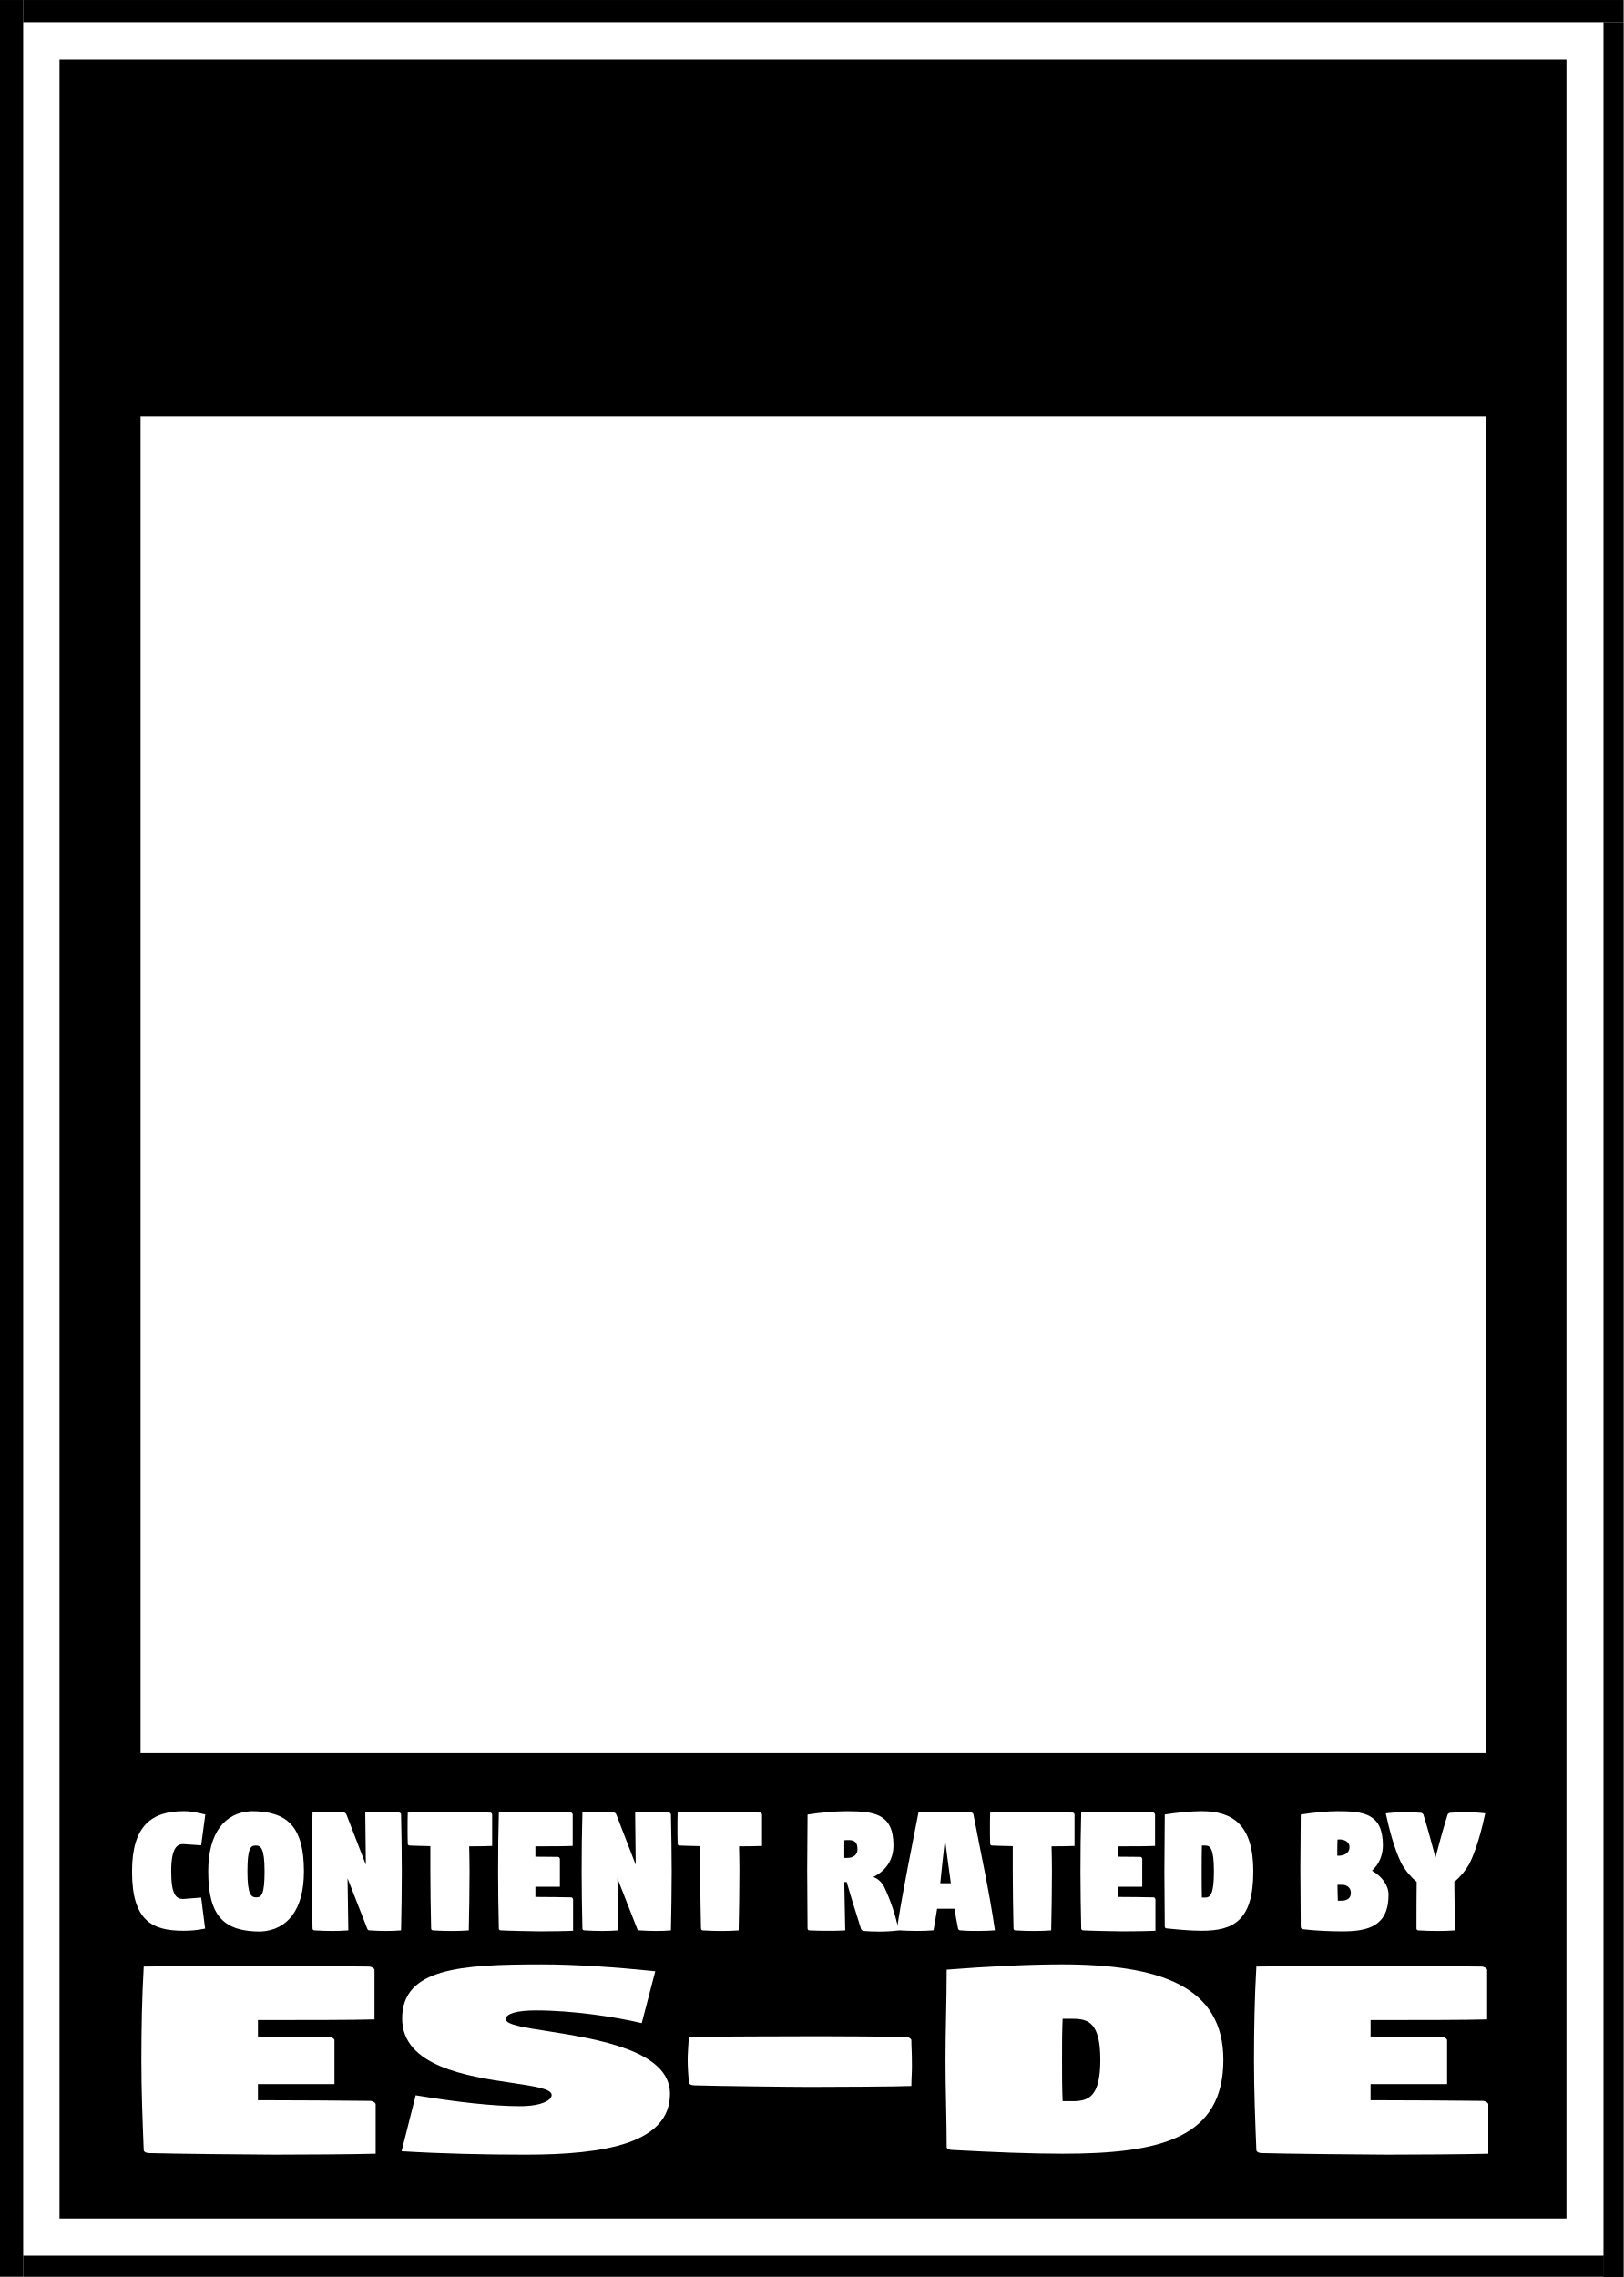
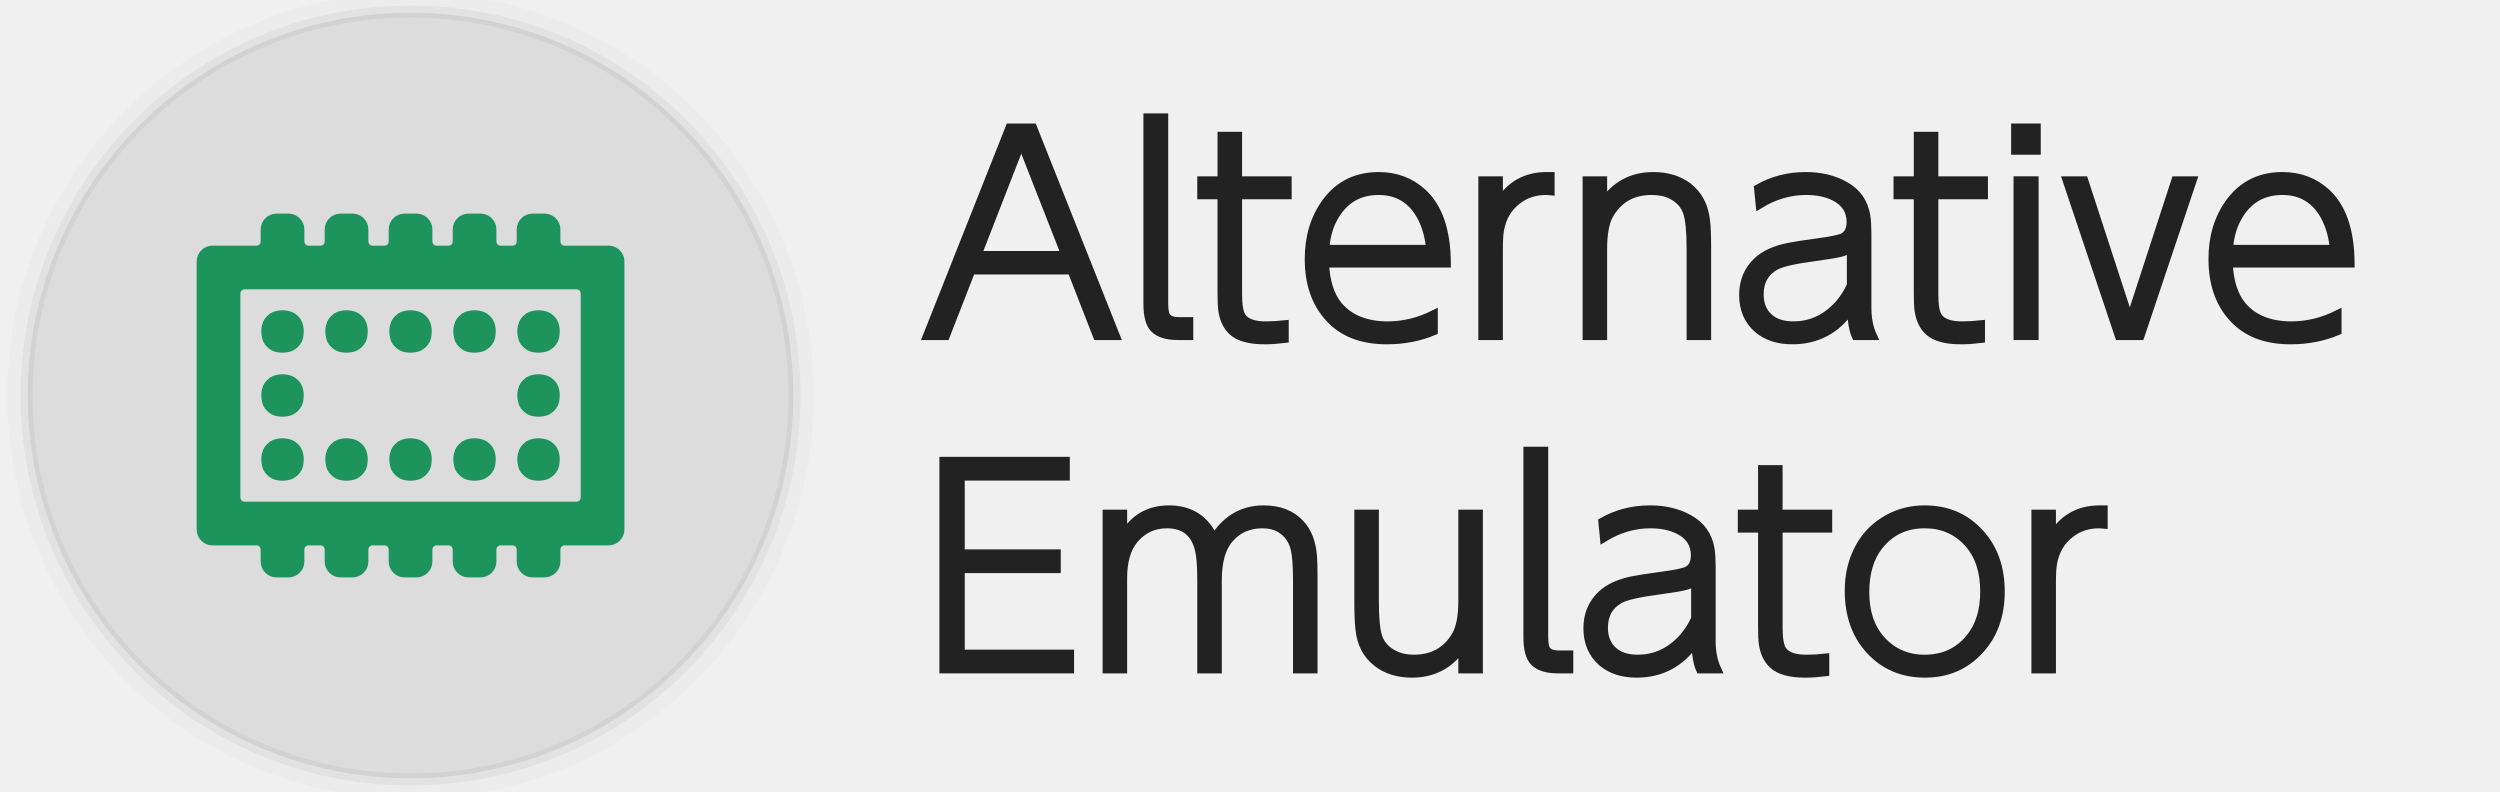
- <svg xmlns="http://www.w3.org/2000/svg" width="80" height="112.191" viewBox="0 0 21.167 29.684" version="1.1" id="svg4842">
-   <defs id="defs4836" />
-   <g id="layer1" transform="translate(-1.9829021e-4,-266.0666)">
-     <g transform="matrix(0.1007938,0,0,0.1007938,-2.2531608e-4,266.0664)" id="g12">
-       <rect style="stroke-width:0.265" x="0.004" y="0.002" width="3.022" height="294.47" id="rect4" />
-       <rect style="stroke-width:0.265" x="207.35" y="2.903" width="2.654" height="291.6" id="rect6" />
-       <rect style="stroke-width:0.263" x="3.026" y="0.002" width="206.97" height="2.901" id="rect8" />
-       <rect style="stroke-width:0.265" x="3.026" y="291.72" width="204.36" height="2.758" id="rect10" />
+ <svg width="1024" height="324" viewBox="0 0 661.458 209.021">
+   <g>
+     <circle cx="108.621" cy="104.51" style="fill:#a1a1a1;fill-opacity:0.25;stroke-width:0.306" r="101.271" />
+   </g>
+   <g>
+     <circle cx="108.621" cy="104.51" style="fill:#a1a1a1;fill-opacity:0.125;stroke-width:0.312" r="103.172" />
+   </g>
+   <g>
+     <circle cx="108.621" cy="104.51" style="fill:#a1a1a1;fill-opacity:0.062;stroke-width:0.323" r="106.686" />
+   </g>
+   <g>
+     <g aria-label="Alternative Emulator " style="font-size:63.5px;line-height:1.25;font-family:'Nintendo Switch UI';-inkscape-font-specification:'Nintendo Switch UI';stroke-width:2.117;stroke-miterlimit:4;stroke-dasharray:none">
+       <path d="M 283.475,71.42 H 257.017 l -6.773,17.357 h -5.009 l 21.872,-55.174 h 6.209 l 21.943,55.174 h -5.009 z M 281.853,67.328 270.211,37.624 258.64,67.328 Z" style="font-size:70.556px;fill:#222222;fill-opacity:1;stroke:#222222;stroke-width:2.117;stroke-miterlimit:4;stroke-dasharray:none;stroke-opacity:1" />
+       <path d="m 314.661,84.825 v 3.951 h -2.963 q -4.445,0 -6.35,-1.976 -1.764,-1.764 -1.764,-6.632 V 30.921 h 4.445 v 49.036 q 0,2.822 0.635,3.669 0.847,1.199 3.175,1.199 z" style="font-size:70.556px;fill:#222222;fill-opacity:1;stroke:#222222;stroke-width:2.117;stroke-miterlimit:4;stroke-dasharray:none;stroke-opacity:1" />
+       <path d="M 323.198,47.572 V 35.789 h 4.374 v 11.783 h 13.123 v 3.951 h -13.123 v 26.106 q 0,4.586 1.058,6.068 1.552,2.258 6.279,2.258 2.469,0 5.009,-0.282 v 3.881 q -2.893,0.353 -5.292,0.353 -5.997,0 -8.537,-2.328 -2.117,-1.905 -2.681,-5.503 -0.212,-1.482 -0.212,-4.586 V 51.523 h -5.362 v -3.951 z" style="font-size:70.556px;fill:#222222;fill-opacity:1;stroke:#222222;stroke-width:2.117;stroke-miterlimit:4;stroke-dasharray:none;stroke-opacity:1" />
+       <path d="m 379.36,87.507 q -5.715,2.399 -12.418,2.399 -9.102,0 -14.323,-4.939 -6.35,-5.997 -6.35,-16.581 0,-8.89 4.657,-15.169 5.08,-6.773 13.829,-6.773 6.773,0 11.501,4.233 6.491,5.786 6.562,18.909 h -32.244 q 0.353,7.197 3.528,11.077 4.445,5.292 13.053,5.292 6.279,0 12.206,-2.963 z M 350.644,65.705 h 27.728 q -0.423,-4.798 -2.328,-8.396 -3.669,-6.914 -11.289,-6.914 -8.537,0 -12.418,8.255 -1.411,3.104 -1.693,7.056 z" style="font-size:70.556px;fill:#222222;fill-opacity:1;stroke:#222222;stroke-width:2.117;stroke-miterlimit:4;stroke-dasharray:none;stroke-opacity:1" />
+       <path d="m 396.576,88.777 h -4.374 V 47.572 h 4.374 v 5.997 q 4.374,-7.126 12.629,-7.126 0.423,0 1.058,0 v 4.022 q -0.706,-0.071 -1.199,-0.071 -4.374,0 -7.549,2.469 -3.81,2.893 -4.657,7.973 -0.282,1.693 -0.282,4.868 z" style="font-size:70.556px;fill:#222222;fill-opacity:1;stroke:#222222;stroke-width:2.117;stroke-miterlimit:4;stroke-dasharray:none;stroke-opacity:1" />
+       <path d="m 424.163,88.777 h -4.374 V 47.572 h 4.374 v 5.997 q 4.798,-7.126 13.264,-7.126 5.503,0 9.243,2.822 4.092,3.175 4.727,9.031 0.282,2.399 0.282,6.914 V 88.777 h -4.374 V 65.705 q 0,-7.056 -0.988,-9.807 -1.058,-2.893 -4.163,-4.445 -2.117,-1.058 -5.151,-1.058 -7.549,0 -11.148,6.279 -1.693,2.963 -1.693,9.031 z" style="font-size:70.556px;fill:#222222;fill-opacity:1;stroke:#222222;stroke-width:2.117;stroke-miterlimit:4;stroke-dasharray:none;stroke-opacity:1" />
+       <path d="m 489.709,81.65 q -5.715,8.255 -15.522,8.255 -5.574,0 -9.102,-2.963 -3.881,-3.387 -3.881,-9.031 0,-5.433 3.739,-8.961 2.963,-2.752 8.467,-3.81 2.117,-0.423 7.832,-1.199 5.221,-0.706 6.491,-1.411 1.905,-1.058 1.905,-3.951 0,-4.445 -4.304,-6.632 -3.104,-1.552 -7.479,-1.552 -6.421,0 -12.277,3.598 l -0.423,-4.304 q 5.715,-3.246 12.629,-3.246 5.927,0 10.301,2.469 4.798,2.611 5.715,8.043 0.282,1.905 0.282,4.868 v 19.544 q 0,4.163 1.482,7.408 h -4.586 q -0.988,-2.187 -1.27,-7.126 z m 0,-6.279 v -9.807 q -1.27,0.847 -2.681,1.199 -1.623,0.423 -6.773,1.129 -8.114,1.058 -10.513,2.399 -4.163,2.328 -4.163,7.479 0,3.951 2.54,6.138 2.258,2.046 6.421,2.046 6.421,0 11.218,-4.798 2.399,-2.399 3.951,-5.786 z" style="font-size:70.556px;fill:#222222;fill-opacity:1;stroke:#222222;stroke-width:2.117;stroke-miterlimit:4;stroke-dasharray:none;stroke-opacity:1" />
+       <path d="M 507.418,47.572 V 35.789 h 4.374 v 11.783 h 13.123 v 3.951 h -13.123 v 26.106 q 0,4.586 1.058,6.068 1.552,2.258 6.279,2.258 2.469,0 5.009,-0.282 v 3.881 q -2.893,0.353 -5.292,0.353 -5.997,0 -8.537,-2.328 -2.117,-1.905 -2.681,-5.503 -0.212,-1.482 -0.212,-4.586 V 51.523 h -5.362 v -3.951 z" style="font-size:70.556px;fill:#222222;fill-opacity:1;stroke:#222222;stroke-width:2.117;stroke-miterlimit:4;stroke-dasharray:none;stroke-opacity:1" />
+       <path d="m 538.886,33.602 v 6.138 h -5.715 v -6.138 z m -0.564,13.97 V 88.777 h -4.516 V 47.572 Z" style="font-size:70.556px;fill:#222222;fill-opacity:1;stroke:#222222;stroke-width:2.117;stroke-miterlimit:4;stroke-dasharray:none;stroke-opacity:1" />
+       <path d="m 563.51,84.614 12.065,-37.042 h 4.586 l -13.829,41.204 h -5.715 l -13.829,-41.204 h 4.657 z" style="font-size:70.556px;fill:#222222;fill-opacity:1;stroke:#222222;stroke-width:2.117;stroke-miterlimit:4;stroke-dasharray:none;stroke-opacity:1" />
+       <path d="m 618.473,87.507 q -5.715,2.399 -12.418,2.399 -9.102,0 -14.323,-4.939 -6.35,-5.997 -6.35,-16.581 0,-8.89 4.657,-15.169 5.08,-6.773 13.829,-6.773 6.773,0 11.501,4.233 6.491,5.786 6.562,18.909 h -32.244 q 0.353,7.197 3.528,11.077 4.445,5.292 13.053,5.292 6.279,0 12.206,-2.963 z M 589.757,65.705 h 27.728 q -0.423,-4.798 -2.328,-8.396 -3.669,-6.914 -11.289,-6.914 -8.537,0 -12.418,8.255 -1.411,3.104 -1.693,7.056 z" style="font-size:70.556px;fill:#222222;fill-opacity:1;stroke:#222222;stroke-width:2.117;stroke-miterlimit:4;stroke-dasharray:none;stroke-opacity:1" />
+       <path d="m 254.195,146.279 h 25.4 v 4.163 h -25.4 v 22.366 h 28.928 v 4.163 h -33.514 v -55.174 h 32.385 v 4.163 h -27.799 z" style="font-size:70.556px;fill:#222222;fill-opacity:1;stroke:#222222;stroke-width:2.117;stroke-miterlimit:4;stroke-dasharray:none;stroke-opacity:1" />
+       <path d="m 322.21,176.971 h -4.374 v -23.707 q 0,-6.068 -0.776,-8.537 -1.764,-6.138 -8.326,-6.138 -5.221,0 -8.608,4.022 -2.963,3.528 -2.963,10.231 v 24.13 h -4.374 v -41.204 h 4.374 v 5.997 q 4.092,-7.126 12.136,-7.126 8.396,0 11.924,7.62 4.798,-7.62 13.123,-7.62 6.209,0 9.737,3.81 2.893,3.104 3.316,8.608 0.141,1.764 0.141,5.503 v 24.412 h -4.374 V 153.335 q 0,-5.997 -0.706,-8.537 -0.847,-3.246 -3.669,-5.009 -1.976,-1.199 -4.798,-1.199 -5.292,0 -8.608,3.739 -3.175,3.528 -3.175,11.077 z" style="font-size:70.556px;fill:#222222;fill-opacity:1;stroke:#222222;stroke-width:2.117;stroke-miterlimit:4;stroke-dasharray:none;stroke-opacity:1" />
+       <path d="m 386.91,135.767 h 4.374 v 41.204 h -4.374 v -5.997 q -4.798,7.126 -13.335,7.126 -5.503,0 -9.172,-2.822 -4.163,-3.175 -4.727,-9.031 -0.282,-2.399 -0.282,-6.914 v -23.566 h 4.374 v 23.072 q 0,7.056 0.988,9.807 1.129,2.893 4.163,4.374 2.187,1.129 5.151,1.129 7.549,0 11.148,-6.279 1.693,-3.034 1.693,-9.031 z" style="font-size:70.556px;fill:#222222;fill-opacity:1;stroke:#222222;stroke-width:2.117;stroke-miterlimit:4;stroke-dasharray:none;stroke-opacity:1" />
+       <path d="m 415.202,173.02 v 3.951 h -2.963 q -4.445,0 -6.35,-1.976 -1.764,-1.764 -1.764,-6.632 v -49.248 h 4.445 v 49.036 q 0,2.822 0.635,3.669 0.847,1.199 3.175,1.199 z" style="font-size:70.556px;fill:#222222;fill-opacity:1;stroke:#222222;stroke-width:2.117;stroke-miterlimit:4;stroke-dasharray:none;stroke-opacity:1" />
+       <path d="m 448.505,169.845 q -5.715,8.255 -15.522,8.255 -5.574,0 -9.102,-2.963 -3.881,-3.387 -3.881,-9.031 0,-5.433 3.739,-8.961 2.963,-2.752 8.467,-3.81 2.117,-0.423 7.832,-1.199 5.221,-0.706 6.491,-1.411 1.905,-1.058 1.905,-3.951 0,-4.445 -4.304,-6.632 -3.104,-1.552 -7.479,-1.552 -6.421,0 -12.277,3.598 l -0.423,-4.304 q 5.715,-3.246 12.629,-3.246 5.927,0 10.301,2.469 4.798,2.611 5.715,8.043 0.282,1.905 0.282,4.868 v 19.544 q 0,4.163 1.482,7.408 h -4.586 q -0.988,-2.187 -1.27,-7.126 z m 0,-6.279 v -9.807 q -1.27,0.847 -2.681,1.199 -1.623,0.423 -6.773,1.129 -8.114,1.058 -10.513,2.399 -4.163,2.328 -4.163,7.479 0,3.951 2.54,6.138 2.258,2.046 6.421,2.046 6.421,0 11.218,-4.798 2.399,-2.399 3.951,-5.786 z" style="font-size:70.556px;fill:#222222;fill-opacity:1;stroke:#222222;stroke-width:2.117;stroke-miterlimit:4;stroke-dasharray:none;stroke-opacity:1" />
+       <path d="m 466.214,135.767 v -11.783 h 4.374 v 11.783 h 13.123 v 3.951 h -13.123 v 26.106 q 0,4.586 1.058,6.068 1.552,2.258 6.279,2.258 2.469,0 5.009,-0.282 v 3.881 q -2.893,0.353 -5.292,0.353 -5.997,0 -8.537,-2.328 -2.117,-1.905 -2.681,-5.503 -0.212,-1.482 -0.212,-4.586 v -25.964 h -5.362 v -3.951 z" style="font-size:70.556px;fill:#222222;fill-opacity:1;stroke:#222222;stroke-width:2.117;stroke-miterlimit:4;stroke-dasharray:none;stroke-opacity:1" />
+       <path d="m 509.253,134.638 q 8.961,0 14.676,6.35 5.433,5.997 5.433,15.381 0,9.384 -5.433,15.381 -5.715,6.35 -14.605,6.35 -9.031,0 -14.746,-6.35 -5.433,-5.997 -5.433,-15.663 0,-6.35 2.822,-11.501 2.681,-4.868 7.62,-7.549 4.374,-2.399 9.666,-2.399 z m 0,3.951 q -7.62,0 -12.136,5.786 -3.598,4.586 -3.598,12.206 0,7.832 4.233,12.559 4.516,5.009 11.501,5.009 7.62,0 12.136,-5.786 3.598,-4.586 3.598,-11.994 0,-8.043 -4.233,-12.771 -4.516,-5.009 -11.501,-5.009 z" style="font-size:70.556px;fill:#222222;fill-opacity:1;stroke:#222222;stroke-width:2.117;stroke-miterlimit:4;stroke-dasharray:none;stroke-opacity:1" />
+       <path d="m 542.908,176.971 h -4.374 v -41.204 h 4.374 v 5.997 q 4.374,-7.126 12.629,-7.126 0.423,0 1.058,0 v 4.022 q -0.706,-0.07 -1.199,-0.07 -4.374,0 -7.549,2.469 -3.81,2.893 -4.657,7.973 -0.282,1.693 -0.282,4.868 z" style="font-size:70.556px;fill:#222222;fill-opacity:1;stroke:#222222;stroke-width:2.117;stroke-miterlimit:4;stroke-dasharray:none;stroke-opacity:1" />
    </g>
-     <g transform="matrix(0.1007938,0,0,0.1007938,-2.2531608e-4,266.0664)" id="g16">
-       <rect style="fill:#ffffff;stroke-width:0.265" x="3.026" y="2.903" width="204.36" height="288.81" id="rect14" />
-     </g>
-     <g transform="matrix(0.1007938,0,0,0.1007938,-2.2531608e-4,266.0664)" id="g20">
-       <rect style="stroke-width:0.265" x="7.701" y="7.717" width="194.9" height="279.22" id="rect18" />
-     </g>
-     <g transform="matrix(0.1007938,0,0,0.1007938,-2.2531608e-4,266.0664)" id="g24">
-       <rect style="fill:#ffffff;stroke-width:0.265" x="18.183" y="53.878" width="174.02" height="172.88" id="rect22" />
-     </g>
-     <g id="g54" aria-label="CONTENT RATED BY" transform="matrix(0.09871346,0,0,0.1029206,-2.2531608e-4,266.0664)" style="fill:#ffffff;stroke-width:0.259">
-       <path id="path26" d="m 17.44,237.05 c 0,6.219 2.612,7.513 6.791,7.513 1.02,0 1.841,-0.075 2.861,-0.274 l -0.522,-3.93 -2.289,0.174 c -1.02,0.05 -1.667,-0.522 -1.667,-3.483 0,-2.96 0.746,-3.507 1.667,-3.458 l 2.289,0.149 0.547,-3.905 c -1.02,-0.224 -1.816,-0.423 -2.836,-0.423 -4.204,0 -6.841,1.791 -6.841,7.637 z" />
-       <path id="path28" d="m 27.505,237.05 c 0,5.771 2.164,7.612 6.915,7.612 3.507,-0.174 5.721,-2.711 5.721,-7.612 0,-5.746 -2.239,-7.637 -6.965,-7.637 -3.507,0.174 -5.672,2.761 -5.672,7.637 z m 5.174,0 c 0,-2.96 0.423,-3.284 1.095,-3.284 0.672,0 1.169,0.323 1.169,3.284 0,2.96 -0.423,3.284 -1.095,3.284 -0.672,0 -1.169,-0.323 -1.169,-3.284 z" />
-       <path id="path30" d="m 41.176,237.05 c 0,2.488 0.05,4.876 0.1,7.214 0,0.149 0.1,0.249 0.249,0.249 0.796,0.05 1.567,0.075 2.413,0.075 0.821,0 1.269,-0.025 2.065,-0.075 l -0.1,-6.592 2.587,6.343 c 0.05,0.149 0.124,0.249 0.274,0.249 0.796,0.05 1.517,0.075 2.264,0.075 0.821,0 1.244,-0.025 1.94,-0.075 0.05,-2.488 0.1,-4.975 0.1,-7.463 0,-2.488 -0.05,-4.876 -0.1,-7.214 0,-0.124 -0.124,-0.224 -0.249,-0.249 -0.746,-0.025 -1.468,-0.05 -2.313,-0.05 -0.821,0 -1.393,0.025 -2.164,0.05 l 0.075,6.617 -2.562,-6.368 c -0.075,-0.124 -0.149,-0.224 -0.274,-0.249 -0.796,-0.025 -1.443,-0.05 -2.164,-0.05 -0.821,0 -1.269,0.025 -2.04,0.05 -0.075,2.488 -0.1,4.975 -0.1,7.463 z" />
-       <path id="path32" d="m 53.827,231.48 c 0,0.672 0,1.343 0.025,2.04 0,0.149 0.1,0.249 0.249,0.249 0.423,0.025 1.617,0.05 2.736,0.075 v 3.209 c 0,2.488 0.05,4.876 0.1,7.214 0,0.149 0.1,0.249 0.249,0.249 0.821,0.05 1.692,0.075 2.537,0.075 0.821,0 1.393,-0.025 2.189,-0.075 0.05,-2.488 0.1,-4.975 0.1,-7.463 0,-1.144 -0.025,-2.164 -0.05,-3.184 1.294,0 2.612,-0.025 3.035,-0.05 v -1.841 -2.139 c -0.025,-0.124 -0.124,-0.249 -0.249,-0.249 -0.846,-0.025 -4.303,-0.05 -5.149,-0.05 -0.821,0 -4.975,0.025 -5.746,0.05 -0.025,0.672 -0.025,1.294 -0.025,1.891 z" />
-       <path id="path34" d="m 65.782,237.05 c 0,2.488 0.05,4.876 0.1,7.214 0,0.149 0.1,0.249 0.249,0.249 0.821,0.05 4.428,0.124 5.274,0.124 0.821,0 3.483,-0.025 4.279,-0.075 v -1.816 -2.164 c -0.025,-0.124 -0.124,-0.249 -0.249,-0.249 -0.846,-0.025 -3.557,-0.05 -4.403,-0.05 h -0.323 v -1.294 h 3.234 v -1.642 -1.891 c -0.025,-0.124 -0.124,-0.249 -0.249,-0.249 -0.647,0 -1.99,-0.025 -2.985,-0.025 v -1.318 h 0.97 c 0.821,0 3.159,0 3.955,-0.05 v -1.816 -2.164 c -0.025,-0.124 -0.124,-0.249 -0.249,-0.249 -0.846,-0.025 -3.507,-0.05 -4.353,-0.05 -0.821,0 -4.378,0.025 -5.149,0.05 -0.075,2.488 -0.1,4.975 -0.1,7.463 z" />
-       <path id="path36" d="m 76.816,237.05 c 0,2.488 0.05,4.876 0.1,7.214 0,0.149 0.1,0.249 0.249,0.249 0.796,0.05 1.567,0.075 2.413,0.075 0.821,0 1.269,-0.025 2.065,-0.075 l -0.1,-6.592 2.587,6.343 c 0.05,0.149 0.124,0.249 0.274,0.249 0.796,0.05 1.517,0.075 2.264,0.075 0.821,0 1.244,-0.025 1.94,-0.075 0.05,-2.488 0.1,-4.975 0.1,-7.463 0,-2.488 -0.05,-4.876 -0.1,-7.214 0,-0.124 -0.124,-0.224 -0.249,-0.249 -0.746,-0.025 -1.468,-0.05 -2.313,-0.05 -0.821,0 -1.393,0.025 -2.164,0.05 l 0.075,6.617 -2.562,-6.368 c -0.075,-0.124 -0.149,-0.224 -0.274,-0.249 -0.796,-0.025 -1.443,-0.05 -2.164,-0.05 -0.821,0 -1.269,0.025 -2.04,0.05 -0.075,2.488 -0.1,4.975 -0.1,7.463 z" />
-       <path id="path38" d="m 89.468,231.48 c 0,0.672 0,1.343 0.025,2.04 0,0.149 0.1,0.249 0.249,0.249 0.423,0.025 1.617,0.05 2.736,0.075 v 3.209 c 0,2.488 0.05,4.876 0.1,7.214 0,0.149 0.1,0.249 0.249,0.249 0.821,0.05 1.692,0.075 2.537,0.075 0.821,0 1.393,-0.025 2.189,-0.075 0.05,-2.488 0.1,-4.975 0.1,-7.463 0,-1.144 -0.025,-2.164 -0.05,-3.184 1.294,0 2.612,-0.025 3.035,-0.05 v -1.841 -2.139 c -0.025,-0.124 -0.124,-0.249 -0.249,-0.249 -0.846,-0.025 -4.303,-0.05 -5.149,-0.05 -0.821,0 -4.975,0.025 -5.746,0.05 -0.025,0.672 -0.025,1.294 -0.025,1.891 z" />
-       <path id="path40" d="m 106.6,236.73 c 0,2.488 0.05,5.199 0.05,7.537 0,0.149 0.1,0.249 0.249,0.249 0.846,0.05 1.692,0.05 2.537,0.05 0.721,0 1.443,0 2.189,-0.05 -0.025,-1.94 -0.1,-4.08 -0.124,-6.119 h 0.323 c 0.498,1.716 1.194,3.831 1.891,5.945 0.05,0.149 0.249,0.249 0.373,0.249 0.672,0.05 1.343,0.075 2.015,0.075 0.871,0 1.766,-0.05 2.587,-0.149 -0.423,-1.866 -0.995,-3.657 -1.965,-5.597 -0.348,-0.572 -0.821,-0.97 -1.393,-1.169 1.642,-0.771 2.662,-2.164 2.662,-4.005 0,-4.03 -2.537,-4.328 -6.244,-4.328 -1.393,0 -3.458,0.174 -5.099,0.423 0,2.488 -0.05,4.403 -0.05,6.891 z m 4.901,-1.393 v -2.239 c 0.174,-0.025 0.398,-0.025 0.597,-0.025 0.896,0 1.144,0.423 1.144,1.194 0,0.647 -0.547,1.07 -1.318,1.07 z" />
-       <path id="path42" d="m 118.46,244.31 c 0,0.124 0.1,0.199 0.224,0.199 0.821,0.05 1.692,0.075 2.537,0.075 0.821,0 1.269,-0.025 2.065,-0.075 0.174,-0.896 0.323,-1.816 0.473,-2.736 h 2.313 c 0.124,0.846 0.274,1.692 0.448,2.488 0.025,0.149 0.149,0.249 0.274,0.249 0.871,0.075 1.592,0.075 2.438,0.075 0.846,0 1.393,-0.025 2.164,-0.075 -0.721,-4.826 -1.891,-9.9 -2.836,-14.677 -0.025,-0.124 -0.149,-0.249 -0.274,-0.249 -1.194,-0.025 -2.363,-0.05 -3.557,-0.05 -1.169,0 -2.313,0 -3.433,0.05 -0.92,4.602 -1.965,9.403 -2.712,13.955 -0.05,0.249 -0.124,0.721 -0.124,0.771 z m 5.721,-5.771 c 0.199,-1.866 0.398,-3.731 0.622,-5.572 0.249,1.866 0.498,3.731 0.771,5.572 z" />
-       <path id="path44" d="m 130.74,231.48 c 0,0.672 0,1.343 0.025,2.04 0,0.149 0.1,0.249 0.249,0.249 0.423,0.025 1.617,0.05 2.736,0.075 v 3.209 c 0,2.488 0.05,4.876 0.1,7.214 0,0.149 0.1,0.249 0.249,0.249 0.821,0.05 1.692,0.075 2.537,0.075 0.821,0 1.393,-0.025 2.189,-0.075 0.05,-2.488 0.1,-4.975 0.1,-7.463 0,-1.144 -0.025,-2.164 -0.05,-3.184 1.294,0 2.612,-0.025 3.035,-0.05 v -1.841 -2.139 c -0.025,-0.124 -0.124,-0.249 -0.249,-0.249 -0.846,-0.025 -4.303,-0.05 -5.149,-0.05 -0.821,0 -4.975,0.025 -5.746,0.05 -0.025,0.672 -0.025,1.294 -0.025,1.891 z" />
-       <path id="path46" d="m 142.69,237.05 c 0,2.488 0.05,4.876 0.1,7.214 0,0.149 0.1,0.249 0.249,0.249 0.821,0.05 4.428,0.124 5.274,0.124 0.821,0 3.483,-0.025 4.279,-0.075 v -1.816 -2.164 c -0.025,-0.124 -0.124,-0.249 -0.249,-0.249 -0.846,-0.025 -3.557,-0.05 -4.403,-0.05 h -0.323 v -1.294 h 3.234 v -1.642 -1.891 c -0.025,-0.124 -0.124,-0.249 -0.249,-0.249 -0.647,0 -1.99,-0.025 -2.985,-0.025 v -1.318 h 0.97 c 0.821,0 3.159,0 3.955,-0.05 v -1.816 -2.164 c -0.025,-0.124 -0.124,-0.249 -0.249,-0.249 -0.846,-0.025 -3.507,-0.05 -4.353,-0.05 -0.821,0 -4.378,0.025 -5.149,0.05 -0.075,2.488 -0.1,4.975 -0.1,7.463 z" />
-       <path id="path48" d="m 158.7,237.05 c 0,-1.194 0,-2.239 0.025,-3.284 h 0.423 c 0.672,0 1.169,0.323 1.169,3.284 0,2.96 -0.498,3.308 -1.169,3.308 H 158.725 C 158.7,239.314 158.7,238.269 158.7,237.05 Z m -4.925,0 c 0,2.488 0.05,4.627 0.05,6.965 0,0.149 0.1,0.249 0.249,0.249 1.716,0.174 3.284,0.299 4.652,0.299 4.179,0 6.791,-1.294 6.791,-7.513 0,-5.846 -2.637,-7.637 -6.841,-7.637 -1.393,0 -3.209,0.174 -4.851,0.423 0,2.488 -0.05,4.726 -0.05,7.214 z" />
-       <path id="path50" d="m 176.61,235.06 c 0,-0.771 0,-1.418 0.025,-2.04 0.05,-0.025 0.199,-0.025 0.298,-0.025 0.647,0 1.294,0.323 1.294,0.995 0,0.697 -0.672,1.07 -1.443,1.07 z m 0.025,3.682 h 0.622 c 0.672,0 1.144,0.423 1.144,0.995 0,0.647 -0.373,1.02 -1.318,1.02 h -0.398 c -0.025,-0.672 -0.05,-1.343 -0.05,-2.015 z m -4.901,-2.015 c 0,2.488 0.05,5 0.05,7.338 0,0.149 0.1,0.274 0.249,0.299 1.716,0.199 3.607,0.274 5.298,0.274 3.358,0 6.045,-0.672 6.045,-4.627 0,-1.194 -0.821,-2.289 -2.189,-3.06 0.896,-0.771 1.443,-1.891 1.443,-3.209 0,-4.03 -2.537,-4.328 -5.995,-4.328 -1.393,0 -3.209,0.174 -4.851,0.423 0,2.488 -0.05,4.403 -0.05,6.891 z" />
-       <path id="path52" d="m 183.01,229.69 c 0.423,1.891 1.095,4.428 2.065,6.343 0.572,0.97 1.269,1.741 2.015,2.338 -0.025,2.015 -0.025,3.98 -0.025,5.896 0,0.149 0.1,0.249 0.249,0.249 0.821,0.05 1.741,0.075 2.587,0.075 0.821,0 1.443,-0.025 2.239,-0.075 -0.025,-2.04 -0.05,-4.08 -0.075,-6.144 0.746,-0.597 1.443,-1.368 2.015,-2.338 0.97,-1.915 1.642,-4.453 2.065,-6.343 -0.821,-0.1 -1.716,-0.149 -2.587,-0.149 -0.672,0 -1.343,0.025 -2.015,0.075 -0.124,0 -0.323,0.1 -0.373,0.249 -0.547,1.667 -1.144,3.731 -1.592,5.423 -0.473,-1.692 -1.045,-3.756 -1.592,-5.423 -0.05,-0.149 -0.249,-0.249 -0.373,-0.249 -0.672,-0.05 -1.343,-0.075 -2.015,-0.075 -0.896,0 -1.766,0.05 -2.587,0.149 z" />
-     </g>
-     <g id="g82" aria-label="ES-DE" transform="matrix(0.1386822,0,0,0.07325495,-2.2531608e-4,266.0664)" style="fill:#ffffff;stroke-width:0.364">
-       <path id="path72" d="m 13.291,366.57 c 0,5.534 0.111,10.846 0.221,16.047 0,0.332 0.221,0.553 0.553,0.553 1.826,0.111 9.85,0.277 11.731,0.277 1.826,0 7.747,-0.055 9.518,-0.166 v -4.04 -4.814 c -0.055,-0.277 -0.277,-0.553 -0.553,-0.553 -1.881,-0.055 -7.913,-0.111 -9.794,-0.111 h -0.719 v -2.877 h 7.194 v -3.652 -4.205 c -0.055,-0.277 -0.277,-0.553 -0.553,-0.553 -1.439,0 -4.427,-0.055 -6.64,-0.055 v -2.933 h 2.158 c 1.826,0 7.028,0 8.798,-0.111 v -4.04 -4.814 c -0.055,-0.277 -0.277,-0.553 -0.553,-0.553 -1.881,-0.055 -7.802,-0.111 -9.684,-0.111 -1.826,0 -9.739,0.055 -11.455,0.111 -0.166,5.534 -0.221,11.067 -0.221,16.601 z" />
-       <path id="path74" d="m 37.75,382.84 c 3.818,0.443 7.913,0.609 11.676,0.609 7.47,0 13.557,-2.047 13.557,-10.846 0,-7.692 -6.862,-9.739 -11.455,-11.122 -2.269,-0.664 -3.984,-1.162 -3.984,-2.158 0,-0.996 1.107,-1.549 2.822,-1.549 3.431,0 7.36,1.107 9.96,2.269 l 1.273,-9.241 c -3.708,-0.719 -7.47,-1.217 -10.68,-1.217 -7.581,0 -13.115,0.664 -13.115,9.628 0,8.522 6.142,10.292 10.292,11.455 2.158,0.609 3.763,1.051 3.763,2.158 0,0.885 -0.885,1.992 -2.988,1.992 -2.49,0 -5.921,-0.719 -9.794,-1.937 z" />
-       <path id="path76" d="m 64.643,366.52 c 0,1.383 0.055,2.656 0.111,4.04 0,0.332 0.221,0.553 0.553,0.553 1.826,0.111 8.964,0.277 10.846,0.277 1.826,0 8.3,-0.055 9.518,-0.166 0,-1.162 0.055,-2.379 0.055,-3.486 0,-2.767 -0.055,-3.376 -0.055,-4.704 -0.055,-0.277 -0.277,-0.553 -0.553,-0.553 -1.881,-0.055 -6.253,-0.111 -8.134,-0.111 -1.826,0 -10.514,0.055 -12.229,0.111 -0.055,1.826 -0.111,2.988 -0.111,4.04 z" />
-       <path id="path78" d="m 99.836,366.57 c 0,-2.656 0,-4.98 0.055,-7.304 h 0.941 c 1.494,0 2.601,0.719 2.601,7.304 0,6.585 -1.107,7.36 -2.601,7.36 H 99.891 C 99.836,371.606 99.836,369.281 99.836,366.57 Z m -10.956,0 c 0,5.534 0.111,10.292 0.111,15.494 0,0.332 0.221,0.553 0.553,0.553 3.818,0.387 7.304,0.664 10.348,0.664 9.296,0 15.107,-2.877 15.107,-16.711 0,-13.004 -5.866,-16.988 -15.217,-16.988 -3.099,0 -7.138,0.387 -10.79,0.941 0,5.534 -0.111,10.514 -0.111,16.047 z" />
-       <path id="path80" d="m 117.88,366.57 c 0,5.534 0.111,10.846 0.221,16.047 0,0.332 0.221,0.553 0.553,0.553 1.826,0.111 9.85,0.277 11.731,0.277 1.826,0 7.747,-0.055 9.518,-0.166 v -4.04 -4.814 c -0.055,-0.277 -0.277,-0.553 -0.553,-0.553 -1.881,-0.055 -7.913,-0.111 -9.794,-0.111 h -0.719 v -2.877 h 7.194 v -3.652 -4.205 c -0.055,-0.277 -0.277,-0.553 -0.553,-0.553 -1.439,0 -4.427,-0.055 -6.64,-0.055 v -2.933 h 2.158 c 1.826,0 7.028,0 8.798,-0.111 v -4.04 -4.814 c -0.055,-0.277 -0.277,-0.553 -0.553,-0.553 -1.881,-0.055 -7.802,-0.111 -9.684,-0.111 -1.826,0 -9.739,0.055 -11.455,0.111 -0.166,5.534 -0.221,11.067 -0.221,16.601 z" />
-     </g>
+     <circle cx="108.621" cy="104.51" style="fill:#dcdcdc;fill-opacity:1;stroke-width:0.303" r="100" />
+     <path d="m 70.517,60.585 v 3.176 a 2.646,2.646 135 0 1 -2.646,2.646 H 56.227 a 2.646,2.646 135 0 0 -2.646,2.646 v 70.917 a 2.646,2.646 45 0 0 2.646,2.646 h 11.643 a 2.646,2.646 45 0 1 2.646,2.646 v 3.176 a 2.646,2.646 45 0 0 2.646,2.646 l 3.176,0 a 2.646,2.646 135 0 0 2.646,-2.646 l 0,-3.176 a 2.646,2.646 135 0 1 2.646,-2.646 h 3.176 a 2.646,2.646 45 0 1 2.646,2.646 v 3.176 a 2.646,2.646 45 0 0 2.646,2.646 h 3.176 a 2.646,2.646 135 0 0 2.646,-2.646 v -3.176 a 2.646,2.646 135 0 1 2.646,-2.646 h 3.176 a 2.646,2.646 45 0 1 2.646,2.646 l 0,3.176 a 2.646,2.646 45 0 0 2.646,2.646 h 3.176 a 2.646,2.646 135 0 0 2.646,-2.646 v -3.176 a 2.646,2.646 135 0 1 2.646,-2.646 h 3.176 a 2.646,2.646 45 0 1 2.646,2.646 v 3.176 a 2.646,2.646 45 0 0 2.646,2.646 h 3.176 a 2.646,2.646 135 0 0 2.646,-2.646 v -3.176 a 2.646,2.646 135 0 1 2.646,-2.646 h 3.176 a 2.646,2.646 45 0 1 2.646,2.646 v 3.176 a 2.646,2.646 45 0 0 2.646,2.646 h 3.176 a 2.646,2.646 135 0 0 2.646,-2.646 l 0,-3.176 a 2.646,2.646 135 0 1 2.646,-2.646 h 11.644 a 2.646,2.646 135 0 0 2.646,-2.646 l 0,-70.917 a 2.646,2.646 45 0 0 -2.646,-2.646 h -11.644 a 2.646,2.646 45 0 1 -2.646,-2.646 v -3.176 a 2.646,2.646 45 0 0 -2.646,-2.646 h -3.176 a 2.646,2.646 135 0 0 -2.646,2.646 v 3.176 a 2.646,2.646 135 0 1 -2.646,2.646 l -3.176,0 a 2.646,2.646 45 0 1 -2.646,-2.646 v -3.176 a 2.646,2.646 45 0 0 -2.646,-2.646 l -3.176,0 a 2.646,2.646 135 0 0 -2.646,2.646 v 3.176 a 2.646,2.646 135 0 1 -2.646,2.646 h -3.176 a 2.646,2.646 45 0 1 -2.646,-2.646 v -3.176 a 2.646,2.646 45 0 0 -2.646,-2.646 l -3.176,0 a 2.646,2.646 135 0 0 -2.646,2.646 v 3.176 a 2.646,2.646 135 0 1 -2.646,2.646 h -3.176 a 2.646,2.646 45 0 1 -2.646,-2.646 v -3.176 a 2.646,2.646 45 0 0 -2.646,-2.646 h -3.176 a 2.646,2.646 135 0 0 -2.646,2.646 v 3.176 a 2.646,2.646 135 0 1 -2.646,2.646 H 81.63 A 2.646,2.646 45 0 1 78.984,63.761 V 60.585 A 2.646,2.646 45 0 0 76.338,57.939 H 73.162 a 2.646,2.646 135 0 0 -2.646,2.646 z m -5.822,14.289 h 87.852 a 2.646,2.646 45 0 1 2.646,2.646 v 53.981 a 2.646,2.646 135 0 1 -2.646,2.646 H 64.695 a 2.646,2.646 45 0 1 -2.646,-2.646 V 77.52 a 2.646,2.646 135 0 1 2.646,-2.646 z m 7.58,9.27 c -0.367,0.266 -0.69,0.589 -0.955,0.955 -0.843,1.164 -0.843,3.787 -2.03e-4,4.951 0.266,0.367 0.589,0.69 0.955,0.956 1.164,0.843 3.787,0.843 4.951,1.04e-4 0.367,-0.266 0.69,-0.589 0.955,-0.955 0.843,-1.164 0.843,-3.787 6.3e-5,-4.951 -0.266,-0.367 -0.588,-0.69 -0.955,-0.955 -1.164,-0.843 -3.787,-0.843 -4.951,-1.62e-4 z m 16.935,3e-5 c -0.367,0.266 -0.69,0.588 -0.955,0.955 -0.843,1.164 -0.843,3.787 -2.03e-4,4.951 0.266,0.367 0.589,0.69 0.955,0.955 1.164,0.843 3.787,0.843 4.951,1.34e-4 0.367,-0.266 0.69,-0.589 0.955,-0.955 0.843,-1.164 0.843,-3.787 6.3e-5,-4.951 -0.266,-0.367 -0.588,-0.69 -0.955,-0.955 -1.164,-0.843 -3.787,-0.843 -4.951,-1.32e-4 z m 16.935,4e-5 c -0.367,0.266 -0.69,0.588 -0.955,0.955 -0.843,1.164 -0.843,3.787 -2e-4,4.951 0.266,0.367 0.589,0.69 0.955,0.955 1.164,0.843 3.787,0.843 4.951,2.03e-4 0.367,-0.266 0.69,-0.589 0.956,-0.955 0.843,-1.164 0.843,-3.787 6e-5,-4.951 -0.266,-0.367 -0.589,-0.69 -0.955,-0.955 -1.164,-0.843 -3.787,-0.843 -4.951,-6.4e-5 z m 16.935,-6.5e-5 c -0.367,0.266 -0.69,0.589 -0.955,0.955 -0.843,1.164 -0.843,3.787 -2e-4,4.951 0.266,0.367 0.589,0.69 0.955,0.956 1.164,0.843 3.787,0.843 4.951,1.12e-4 0.367,-0.266 0.69,-0.589 0.955,-0.955 0.843,-1.164 0.843,-3.787 7e-5,-4.951 -0.266,-0.367 -0.589,-0.69 -0.955,-0.955 -1.164,-0.843 -3.787,-0.843 -4.951,-1.54e-4 z m 16.935,2.3e-5 c -0.367,0.266 -0.69,0.588 -0.955,0.955 -0.843,1.164 -0.843,3.787 -2e-4,4.951 0.266,0.367 0.589,0.69 0.955,0.955 1.164,0.843 3.787,0.843 4.951,1.33e-4 0.367,-0.266 0.69,-0.589 0.955,-0.955 0.843,-1.164 0.843,-3.787 6e-5,-4.951 -0.266,-0.367 -0.588,-0.69 -0.955,-0.955 -1.164,-0.843 -3.787,-0.843 -4.951,-1.33e-4 z m -67.741,16.935 c -0.367,0.266 -0.69,0.589 -0.956,0.955 -0.843,1.164 -0.843,3.787 -6.3e-5,4.951 0.266,0.367 0.589,0.69 0.955,0.955 1.164,0.843 3.787,0.843 4.951,1e-4 0.367,-0.266 0.69,-0.588 0.955,-0.955 0.843,-1.164 0.843,-3.787 2.02e-4,-4.951 -0.266,-0.367 -0.589,-0.69 -0.955,-0.955 -1.164,-0.843 -3.787,-0.843 -4.951,-1.6e-4 z m 67.741,3e-5 c -0.367,0.266 -0.69,0.589 -0.955,0.955 -0.843,1.164 -0.843,3.787 -7e-5,4.951 0.266,0.367 0.588,0.69 0.955,0.955 1.164,0.843 3.787,0.843 4.951,1.3e-4 0.367,-0.266 0.69,-0.588 0.955,-0.955 0.843,-1.164 0.843,-3.787 2.1e-4,-4.951 -0.266,-0.367 -0.589,-0.69 -0.955,-0.955 -1.164,-0.843 -3.787,-0.843 -4.951,-1.3e-4 z m -67.741,16.935 c -0.367,0.266 -0.69,0.589 -0.955,0.955 -0.843,1.164 -0.843,3.787 -1.35e-4,4.951 0.266,0.367 0.589,0.69 0.955,0.955 1.164,0.843 3.787,0.843 4.951,1.1e-4 0.367,-0.266 0.69,-0.589 0.955,-0.955 0.843,-1.164 0.843,-3.787 1.3e-4,-4.951 -0.266,-0.367 -0.589,-0.69 -0.955,-0.955 -1.164,-0.843 -3.787,-0.843 -4.951,-1.6e-4 z m 16.935,2e-5 c -0.367,0.266 -0.69,0.589 -0.955,0.955 -0.843,1.164 -0.843,3.787 -1.35e-4,4.951 0.266,0.367 0.589,0.69 0.955,0.955 1.164,0.843 3.787,0.843 4.951,1.3e-4 0.367,-0.266 0.69,-0.589 0.955,-0.955 0.843,-1.164 0.843,-3.787 1.3e-4,-4.951 -0.266,-0.367 -0.589,-0.69 -0.955,-0.955 -1.164,-0.843 -3.787,-0.843 -4.951,-1.4e-4 z m 16.935,5e-5 c -0.367,0.266 -0.69,0.588 -0.955,0.955 -0.843,1.164 -0.843,3.787 -1.3e-4,4.951 0.266,0.367 0.588,0.69 0.955,0.955 1.164,0.843 3.787,0.843 4.951,2.1e-4 0.367,-0.266 0.69,-0.589 0.955,-0.955 0.843,-1.164 0.843,-3.787 1.3e-4,-4.951 -0.266,-0.367 -0.589,-0.69 -0.955,-0.955 -1.164,-0.843 -3.787,-0.843 -4.951,-6e-5 z m 16.935,-7e-5 c -0.367,0.266 -0.69,0.589 -0.955,0.955 -0.843,1.164 -0.843,3.787 -1.3e-4,4.951 0.266,0.367 0.589,0.69 0.955,0.955 1.164,0.843 3.787,0.843 4.951,1.1e-4 0.367,-0.266 0.69,-0.589 0.955,-0.955 0.843,-1.164 0.843,-3.787 1.3e-4,-4.951 -0.266,-0.367 -0.589,-0.69 -0.955,-0.955 -1.164,-0.843 -3.787,-0.843 -4.951,-1.5e-4 z m 16.935,2e-5 c -0.367,0.266 -0.69,0.589 -0.955,0.955 -0.843,1.164 -0.843,3.787 -1.4e-4,4.951 0.266,0.367 0.589,0.69 0.955,0.955 1.164,0.843 3.787,0.843 4.951,1.3e-4 0.367,-0.266 0.69,-0.589 0.955,-0.955 0.843,-1.164 0.843,-3.787 1.3e-4,-4.951 -0.266,-0.367 -0.589,-0.69 -0.955,-0.955 -1.164,-0.843 -3.787,-0.843 -4.951,-1.4e-4 z" style="stroke-width:3.1;fill:#1c945c;fill-opacity:1;stroke:#1c945c;stroke-opacity:1;stroke-miterlimit:0;stroke-dasharray:none;stroke-linecap:square;stroke-linejoin:miter;paint-order:normal" />
  </g>
</svg>
